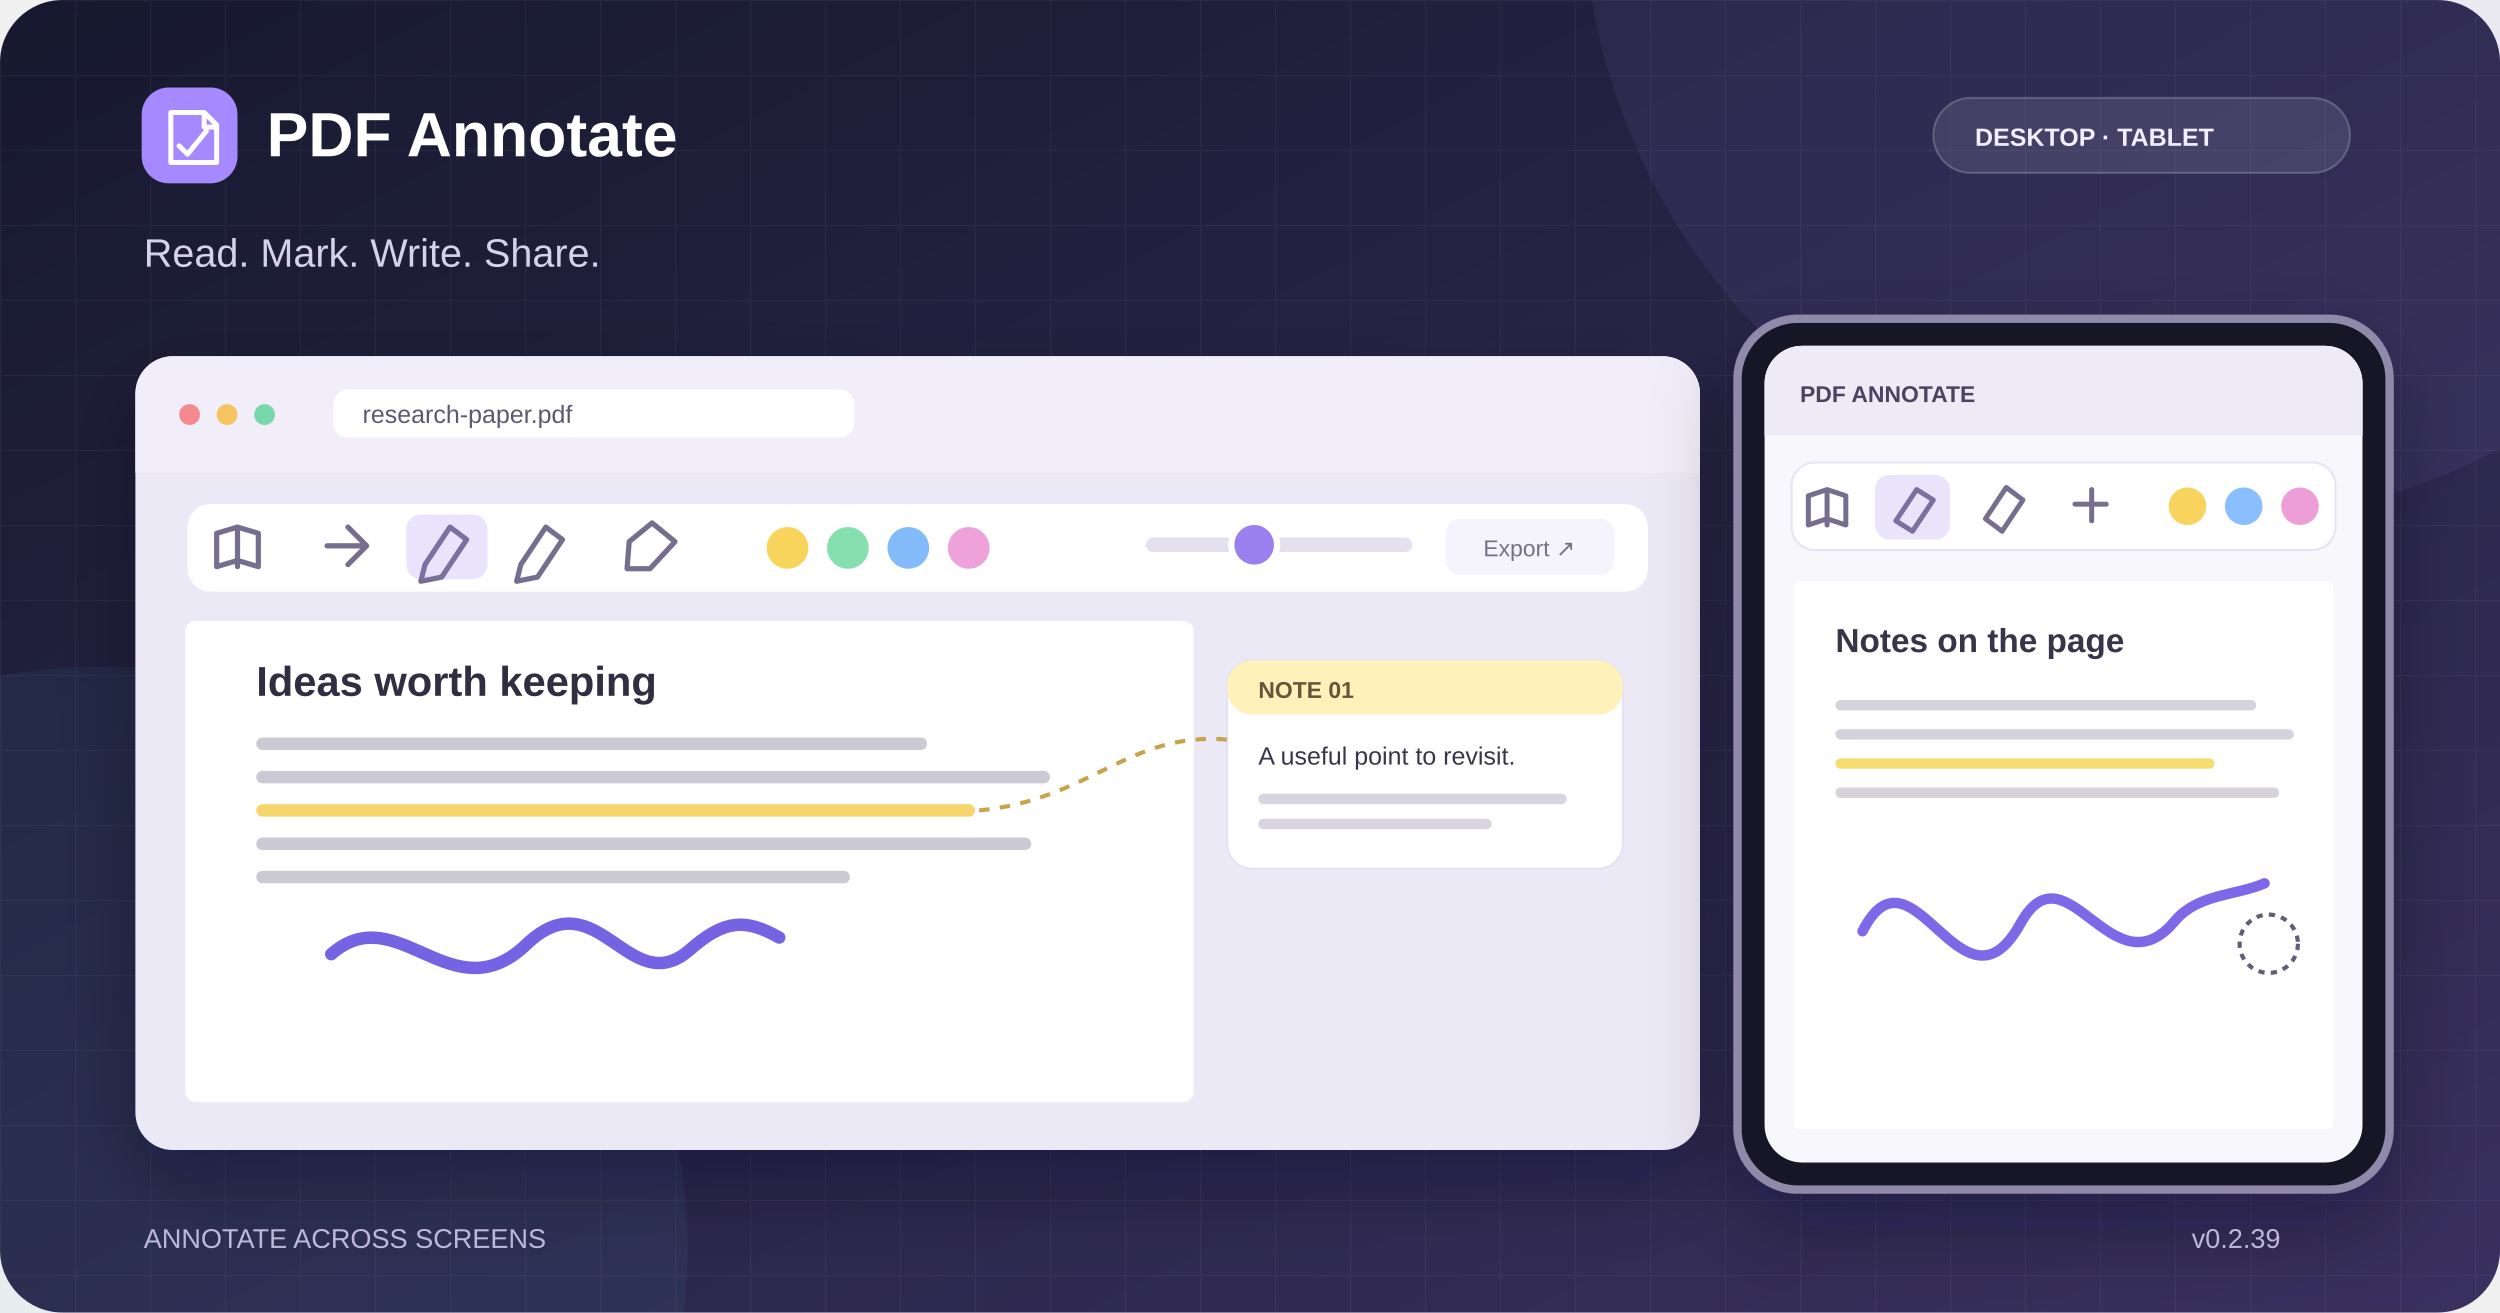
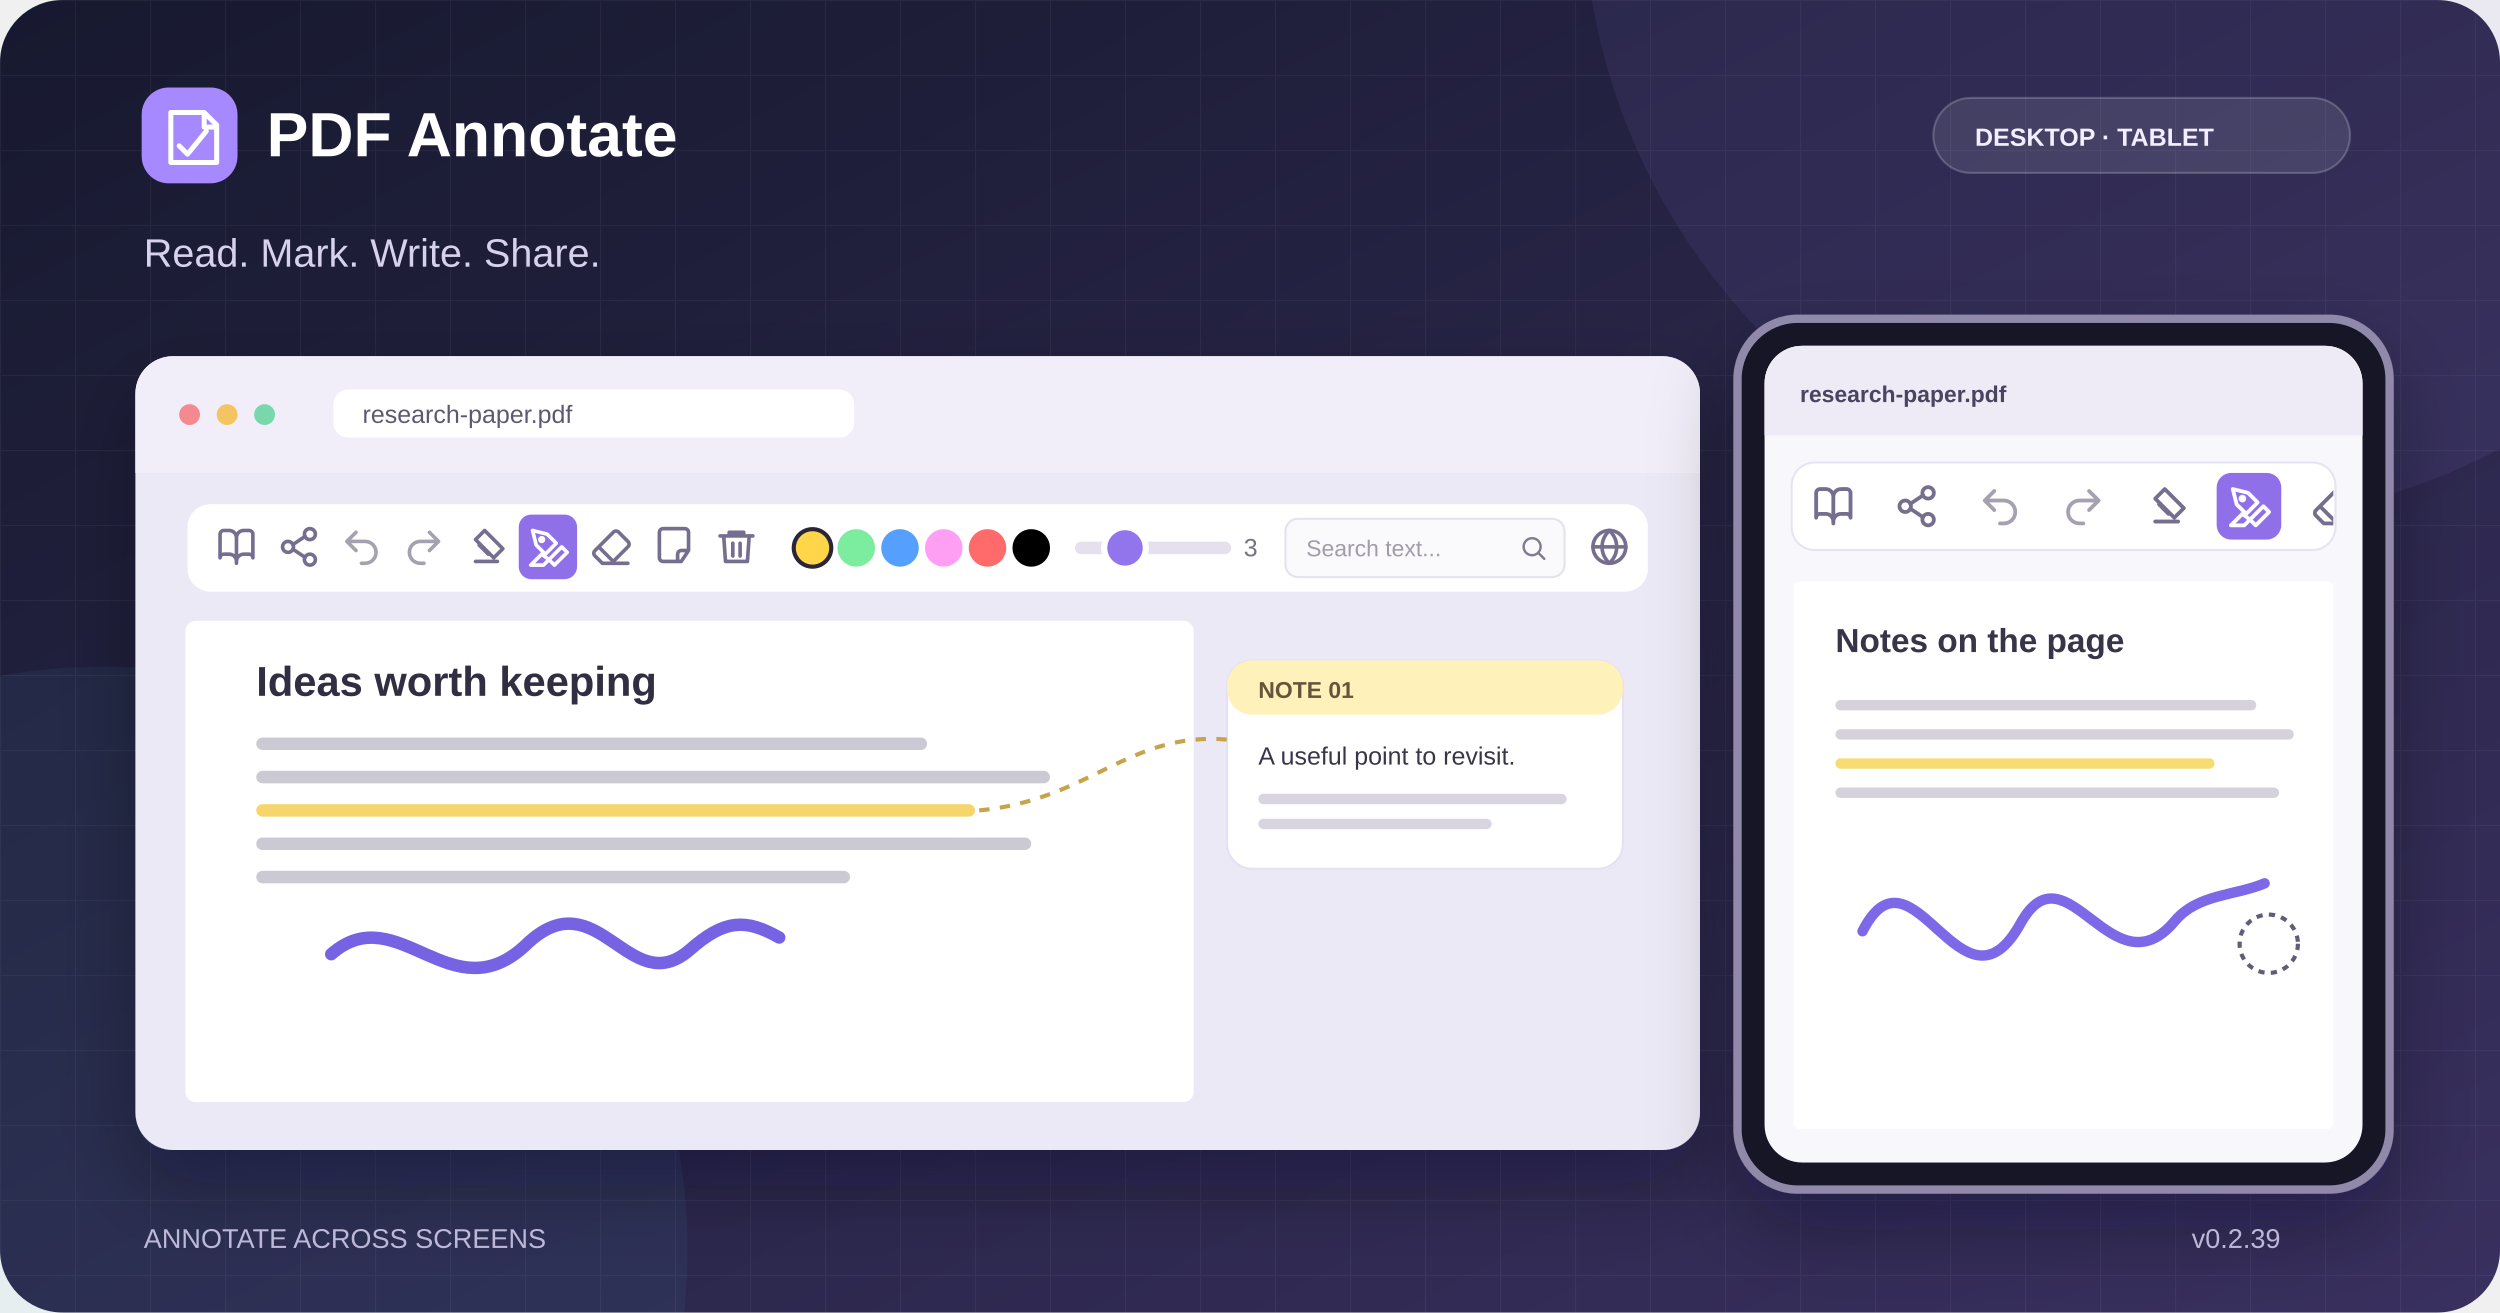
<svg xmlns="http://www.w3.org/2000/svg" width="1200" height="630" viewBox="0 0 1200 630" role="img" aria-labelledby="title desc">
  <defs>
    <linearGradient id="bg" x2="1" y2="1">
      <stop stop-color="#17192f" />
      <stop offset="1" stop-color="#39305f" />
    </linearGradient>
    <filter id="shadow" x="-30%" y="-30%" width="160%" height="170%">
      <feDropShadow dx="0" dy="17" stdDeviation="19" flood-color="#080919" flood-opacity=".32" />
    </filter>
    <pattern id="grid" width="36" height="36" patternUnits="userSpaceOnUse">
      <path d="M36 0H0V36" fill="none" stroke="#fff" stroke-opacity=".05" />
    </pattern>
+     <symbol id="book-open" viewBox="0 0 24 24">
+       <g fill="none" stroke="currentColor" stroke-width="2" stroke-linecap="round" stroke-linejoin="round">
+         <path d="M12 7v14M3 18V5a2 2 0 0 1 2-2h3a4 4 0 0 1 4 4 4 4 0 0 1 4-4h3a2 2 0 0 1 2 2v13a2 2 0 0 0-2-2h-3a4 4 0 0 0-4 4 4 4 0 0 0-4-4H5a2 2 0 0 0-2 2z" />
+       </g>
+     </symbol>
+     <symbol id="share-2" viewBox="0 0 24 24">
+       <g fill="none" stroke="currentColor" stroke-width="2" stroke-linecap="round" stroke-linejoin="round">
+         <circle cx="18" cy="5" r="3" />
+         <circle cx="6" cy="12" r="3" />
+         <circle cx="18" cy="19" r="3" />
+         <path d="m8.7 10.7 6.6-4.4m-6.6 7 6.6 4.4" />
+       </g>
+     </symbol>
+     <symbol id="undo-2" viewBox="0 0 24 24">
+       <g fill="none" stroke="currentColor" stroke-width="2" stroke-linecap="round" stroke-linejoin="round">
+         <path d="M9 14 4 9l5-5M4 9h10a6 6 0 0 1 0 12h-2" />
+       </g>
+     </symbol>
+     <symbol id="redo-2" viewBox="0 0 24 24">
+       <g fill="none" stroke="currentColor" stroke-width="2" stroke-linecap="round" stroke-linejoin="round">
+         <path d="m15 14 5-5-5-5m5 5H10a6 6 0 0 0 0 12h2" />
+       </g>
+     </symbol>
+     <symbol id="highlighter" viewBox="0 0 24 24">
+       <g fill="none" stroke="currentColor" stroke-width="2" stroke-linecap="round" stroke-linejoin="round">
+         <path d="m8 11 5 5m-7 4h12M11 3l10 10-5 5L6 8z" />
+       </g>
+     </symbol>
+     <symbol id="pen-tool" viewBox="0 0 24 24">
+       <g fill="none" stroke="currentColor" stroke-width="2" stroke-linecap="round" stroke-linejoin="round">
+         <path d="m12 19 7-7 3 3-7 7-3-3zM2 22l6-6 4 3-3 3H2zM3 3l8 2 5 5-6 6-5-5z" />
+         <circle cx="8" cy="8" r="1" />
+       </g>
+     </symbol>
+     <symbol id="eraser" viewBox="0 0 24 24">
+       <g fill="none" stroke="currentColor" stroke-width="2" stroke-linecap="round" stroke-linejoin="round">
+         <path d="m7 21-4-4a2 2 0 0 1 0-3L13 4a2 2 0 0 1 3 0l5 5a2 2 0 0 1 0 3l-9 9H7zm-2-9 7 7M12 21h9" />
+       </g>
+     </symbol>
+     <symbol id="sticky-note" viewBox="0 0 24 24">
+       <g fill="none" stroke="currentColor" stroke-width="2" stroke-linecap="round" stroke-linejoin="round">
+         <path d="M20 14V4a2 2 0 0 0-2-2H6a2 2 0 0 0-2 2v14a2 2 0 0 0 2 2h10zM14 20v-4a2 2 0 0 1 2-2h4" />
+       </g>
+     </symbol>
+     <symbol id="trash-2" viewBox="0 0 24 24">
+       <g fill="none" stroke="currentColor" stroke-width="2" stroke-linecap="round" stroke-linejoin="round">
+         <path d="M3 6h18m-2 0-1 14H6L5 6m3 0V4h8v2m-6 4v7m4-7v7" />
+       </g>
+     </symbol>
+     <symbol id="sliders-horizontal" viewBox="0 0 24 24">
+       <g fill="none" stroke="currentColor" stroke-width="2" stroke-linecap="round" stroke-linejoin="round">
+         <path d="M4 7h9m4 0h3M4 17h3m4 0h9" />
+         <circle cx="15" cy="7" r="2" />
+         <circle cx="9" cy="17" r="2" />
+       </g>
+     </symbol>
+     <symbol id="search" viewBox="0 0 24 24">
+       <g fill="none" stroke="currentColor" stroke-width="2" stroke-linecap="round" stroke-linejoin="round">
+         <circle cx="11" cy="11" r="7" />
+         <path d="m16 16 5 5" />
+       </g>
+     </symbol>
+     <symbol id="globe-2" viewBox="0 0 24 24">
+       <g fill="none" stroke="currentColor" stroke-width="2" stroke-linecap="round" stroke-linejoin="round">
+         <circle cx="12" cy="12" r="9" />
+         <path d="M3 12h18M12 3c-3 3-4 6-4 9s1 6 4 9m0-18c3 3 4 6 4 9s-1 6-4 9" />
+       </g>
+     </symbol>
+     <clipPath id="tablet-toolbar-clip">
+       <rect x="861" y="223" width="259" height="40" rx="10" />
+     </clipPath>
  </defs>
  <rect width="1200" height="630" rx="30" fill="url(#bg)" />
  <rect width="1200" height="630" rx="30" fill="url(#grid)" />
  <circle cx="1060" cy="-50" r="300" fill="#a98aff" opacity=".08" />
  <circle cx="50" cy="600" r="280" fill="#5ac8f5" opacity=".06" />
  <rect x="68" y="42" width="46" height="46" rx="13" fill="#a789ff" />
  <path d="M82 54h16l6 6v18H82zM98 54v7h6M86 70l4 4 9-11" fill="none" stroke="#fff" stroke-width="2.4" stroke-linecap="round" stroke-linejoin="round" />
  <g font-family="Arial, sans-serif">
    <text x="128" y="75" fill="#fff" font-size="30" font-weight="700">PDF Annotate</text>
    <text x="69" y="128" fill="#d6d1ed" font-size="19">Read. Mark. Write. Share.</text>
    <rect x="928" y="47" width="200" height="36" rx="18" fill="#fff" fill-opacity=".1" stroke="#fff" stroke-opacity=".2" />
    <text x="948" y="70" fill="#f2edff" font-size="12" font-weight="700">DESKTOP  ·  TABLET</text>
  </g>
  <g filter="url(#shadow)">
    <rect x="65" y="171" width="751" height="381" rx="18" fill="#ece9f6" />
    <path d="M83 171h715a18 18 0 0 1 18 18v38H65v-38a18 18 0 0 1 18-18z" fill="#f1eef9" />
    <circle cx="91" cy="199" r="5" fill="#f58990" />
    <circle cx="109" cy="199" r="5" fill="#f3c45f" />
    <circle cx="127" cy="199" r="5" fill="#79d8ab" />
    <rect x="160" y="187" width="250" height="23" rx="7" fill="#fff" />
    <text x="174" y="203" fill="#5c5971" font-family="Arial, sans-serif" font-size="12">research-paper.pdf</text>
    <rect x="90" y="242" width="701" height="42" rx="11" fill="#fff" />
-     <g fill="none" stroke="#766e8e" stroke-width="2.5" stroke-linecap="round" stroke-linejoin="round">
-       <path d="M114 253v19m0-19 10 3v16l-10-3-10 3v-16zM157 262h18m-8-9 9 9-9 9M204 271l12-18 8 6-12 18-10 2zM250 271l12-18 8 6-12 18-10 2zM302 260l11-9 11 9-12 13h-11z" />
-     </g>
-     <rect x="195" y="247" width="39" height="31" rx="7" fill="#9275ed" opacity=".2" />
-     <circle cx="378" cy="263" r="10" fill="#f8d45d" />
-     <circle cx="407" cy="263" r="10" fill="#85dfaf" />
-     <circle cx="436" cy="263" r="10" fill="#83baf9" />
-     <circle cx="465" cy="263" r="10" fill="#efa2da" />
-     <rect x="550" y="258" width="128" height="7" rx="3.5" fill="#e4e0ee" />
-     <circle cx="602" cy="261.5" r="11" fill="#9a80ef" stroke="#fff" stroke-width="3" />
-     <rect x="694" y="249" width="81" height="27" rx="7" fill="#f5f3fb" />
-     <text x="712" y="267" fill="#777188" font-family="Arial, sans-serif" font-size="11">Export ↗</text>
+     <rect x="249" y="247" width="28" height="31" rx="6" fill="#9070e9" />
+     <use href="#book-open" x="103" y="252" width="21" height="21" color="#766e8e" />
+     <use href="#share-2" x="133" y="252" width="21" height="21" color="#766e8e" />
+     <use href="#undo-2" x="163" y="252" width="21" height="21" color="#a6a1b1" />
+     <use href="#redo-2" x="193" y="252" width="21" height="21" color="#a6a1b1" />
+     <use href="#highlighter" x="223" y="252" width="21" height="21" color="#766e8e" />
+     <use href="#pen-tool" x="253" y="252" width="21" height="21" color="#fff" />
+     <use href="#eraser" x="283" y="252" width="21" height="21" color="#766e8e" />
+     <use href="#sticky-note" x="313" y="252" width="21" height="21" color="#766e8e" />
+     <use href="#trash-2" x="343" y="252" width="21" height="21" color="#766e8e" />
+     <circle cx="390" cy="263" r="9" fill="#ffd54a" stroke="#292638" stroke-width="2" />
+     <circle cx="411" cy="263" r="9" fill="#7bed9f" />
+     <circle cx="432" cy="263" r="9" fill="#54a0ff" />
+     <circle cx="453" cy="263" r="9" fill="#ff9ff3" />
+     <circle cx="474" cy="263" r="9" fill="#ff6b6b" />
+     <circle cx="495" cy="263" r="9" fill="#000" />
+     <rect x="516" y="260" width="75" height="6" rx="3" fill="#e4e0ee" />
+     <circle cx="540" cy="263" r="10" fill="#9275ed" stroke="#fff" stroke-width="3" />
+     <text x="597" y="267" fill="#777188" font-family="Arial, sans-serif" font-size="12">3</text>
+     <rect x="617" y="249" width="134" height="28" rx="6" fill="#faf9fc" stroke="#e5e2eb" />
+     <text x="627" y="267" fill="#a19baa" font-family="Arial, sans-serif" font-size="11">Search text...</text>
+     <use href="#search" x="729" y="256" width="14" height="14" color="#817a91" />
+     <use href="#globe-2" x="762" y="252" width="21" height="21" color="#766e8e" />
    <rect x="89" y="298" width="484" height="231" rx="5" fill="#fff" />
    <text x="123" y="334" fill="#302d43" font-family="Arial, sans-serif" font-size="20" font-weight="700">Ideas worth keeping</text>
    <g fill="#cbc9d3">
      <rect x="123" y="354" width="322" height="6" rx="3" />
      <rect x="123" y="370" width="381" height="6" rx="3" />
      <rect x="123" y="402" width="372" height="6" rx="3" />
      <rect x="123" y="418" width="285" height="6" rx="3" />
    </g>
    <rect x="123" y="386" width="345" height="6" rx="3" fill="#f6d66c" />
    <path d="M159 458c32-28 58 30 94-5 34-32 49 28 78 3 17-15 27-15 43-6" fill="none" stroke="#7564e4" stroke-width="6" stroke-linecap="round" />
    <rect x="589" y="317" width="190" height="100" rx="12" fill="#fff" stroke="#e6e0f4" />
    <rect x="589" y="317" width="190" height="26" rx="12" fill="#fff1ba" />
    <text x="604" y="335" fill="#65543a" font-family="Arial, sans-serif" font-size="11" font-weight="700">NOTE 01</text>
    <text x="604" y="367" fill="#39364a" font-family="Arial, sans-serif" font-size="12">A useful point to revisit.</text>
    <rect x="604" y="381" width="148" height="5" rx="2.5" fill="#d8d5e1" />
    <rect x="604" y="393" width="112" height="5" rx="2.5" fill="#d8d5e1" />
    <path d="M470 389c53-5 72-38 119-34" fill="none" stroke="#c6a44b" stroke-width="2" stroke-dasharray="5 5" />
  </g>
  <g filter="url(#shadow)">
    <rect x="834" y="153" width="313" height="418" rx="29" fill="#151827" stroke="#9089a9" stroke-width="4" />
    <rect x="847" y="166" width="287" height="392" rx="18" fill="#f8f7fb" />
    <path d="M865 166h251a18 18 0 0 1 18 18v25H847v-25a18 18 0 0 1 18-18z" fill="#eeeaf6" />
-     <text x="864" y="193" fill="#4a4560" font-family="Arial, sans-serif" font-size="11" font-weight="700">PDF ANNOTATE</text>
+     <text x="864" y="193" fill="#4a4560" font-family="Arial, sans-serif" font-size="11" font-weight="700">research-paper.pdf</text>
    <rect x="860" y="222" width="261" height="42" rx="11" fill="#fff" stroke="#e7e4f0" />
-     <g fill="none" stroke="#766e8e" stroke-width="2.4" stroke-linecap="round" stroke-linejoin="round">
-       <path d="M877 235v17m0-17 9 3v14l-9-3-9 3v-14zM910 250l10-15 8 5-10 15zM953 249l10-15 8 6-10 15zM996 242h15m-7-7v15" />
+     <g clip-path="url(#tablet-toolbar-clip)">
+       <rect x="1064" y="227" width="31" height="32" rx="7" fill="#9070e9" />
+       <use href="#book-open" x="869" y="232" width="22" height="22" color="#766e8e" />
+       <use href="#share-2" x="909" y="232" width="22" height="22" color="#766e8e" />
+       <use href="#undo-2" x="949" y="232" width="22" height="22" color="#a6a1b1" />
+       <use href="#redo-2" x="989" y="232" width="22" height="22" color="#a6a1b1" />
+       <use href="#highlighter" x="1029" y="232" width="22" height="22" color="#766e8e" />
+       <use href="#pen-tool" x="1069" y="232" width="22" height="22" color="#fff" />
+       <use href="#eraser" x="1109" y="232" width="22" height="22" color="#766e8e" />
    </g>
-     <rect x="900" y="228" width="36" height="31" rx="7" fill="#9477ed" opacity=".2" />
-     <circle cx="1050" cy="243" r="9" fill="#f8d45e" />
-     <circle cx="1077" cy="243" r="9" fill="#89bfff" />
-     <circle cx="1104" cy="243" r="9" fill="#ed9ed6" />
    <rect x="861" y="279" width="259" height="263" rx="3" fill="#fff" />
    <text x="881" y="313" fill="#393449" font-family="Arial, sans-serif" font-size="16" font-weight="700">Notes on the page</text>
    <g fill="#d5d2dc">
      <rect x="881" y="336" width="202" height="5" rx="2.5" />
      <rect x="881" y="350" width="220" height="5" rx="2.5" />
      <rect x="881" y="378" width="213" height="5" rx="2.5" />
    </g>
    <rect x="881" y="364" width="182" height="5" rx="2.5" fill="#f7dc72" />
    <path d="M894 447c24-47 48 47 76-4 22-39 44 35 74-1 11-13 29-12 43-18" fill="none" stroke="#7d69e8" stroke-width="5" stroke-linecap="round" />
    <circle cx="1089" cy="453" r="14" fill="none" stroke="#635b77" stroke-width="2" stroke-dasharray="3 3" />
  </g>
  <text x="69" y="599" fill="#bdb8d8" font-family="Arial, sans-serif" font-size="13">ANNOTATE ACROSS SCREENS</text>
  <text x="1052" y="599" fill="#bdb8d8" font-family="Arial, sans-serif" font-size="13">v0.2.39</text>
</svg>
